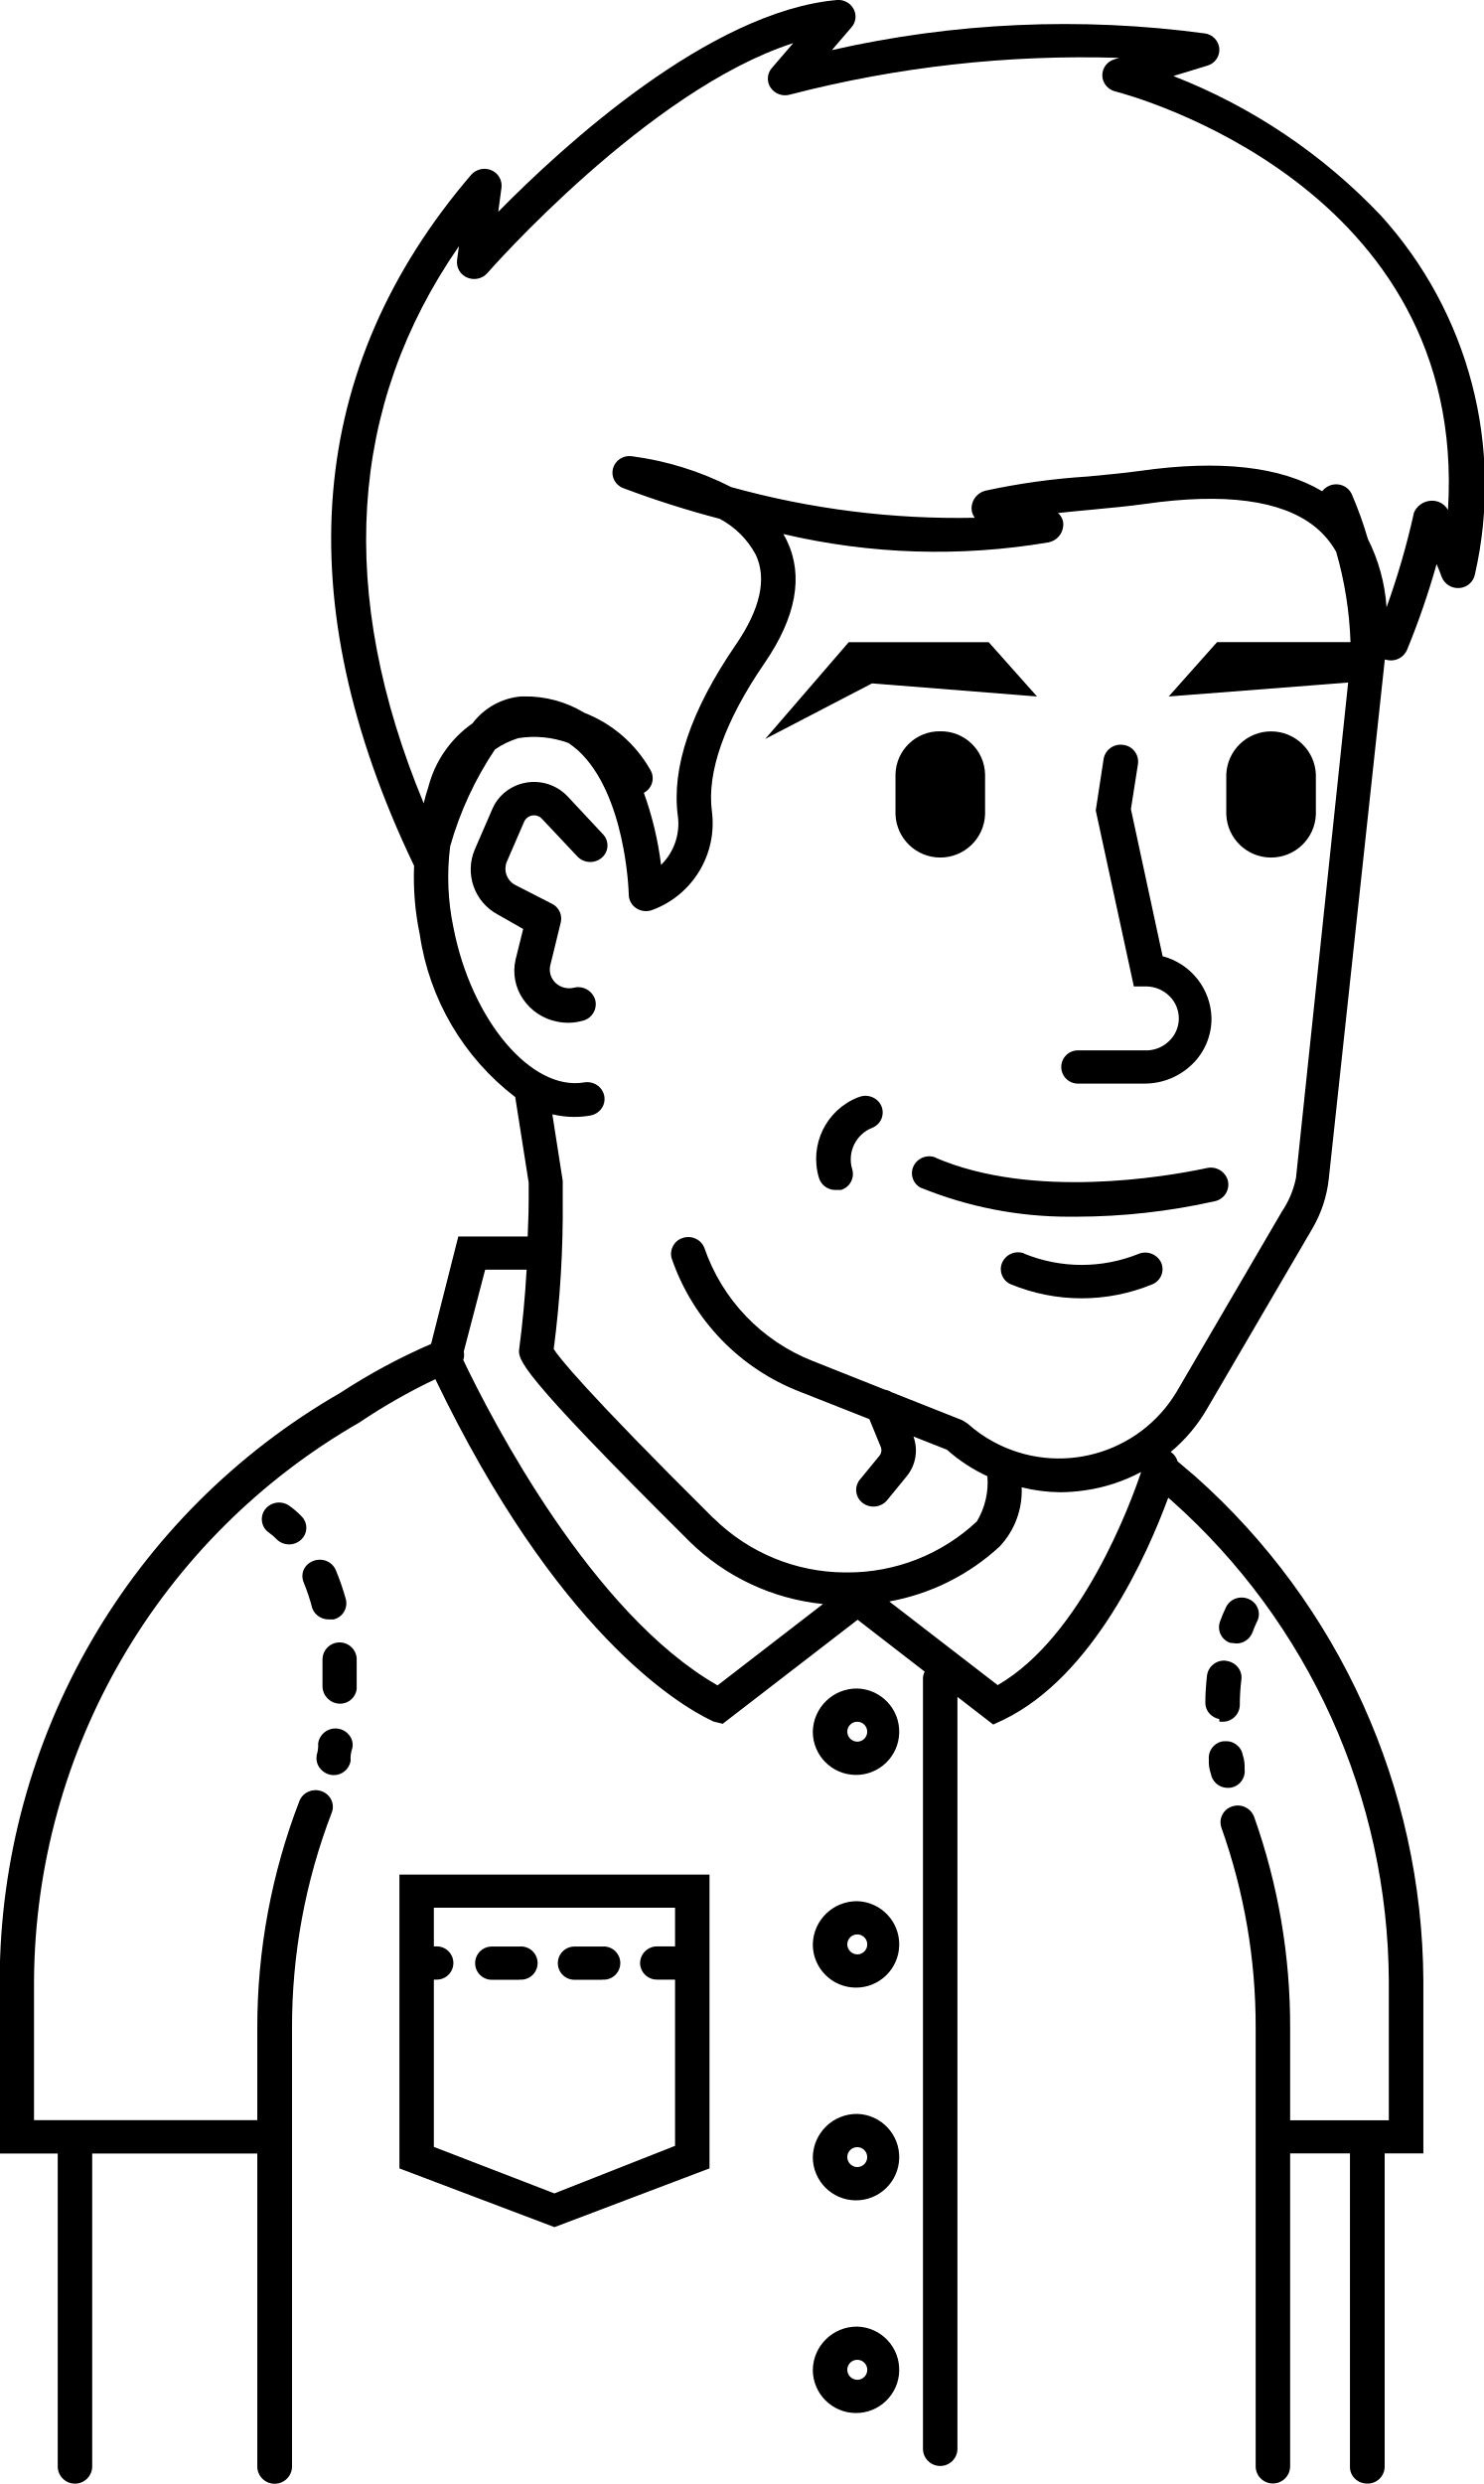
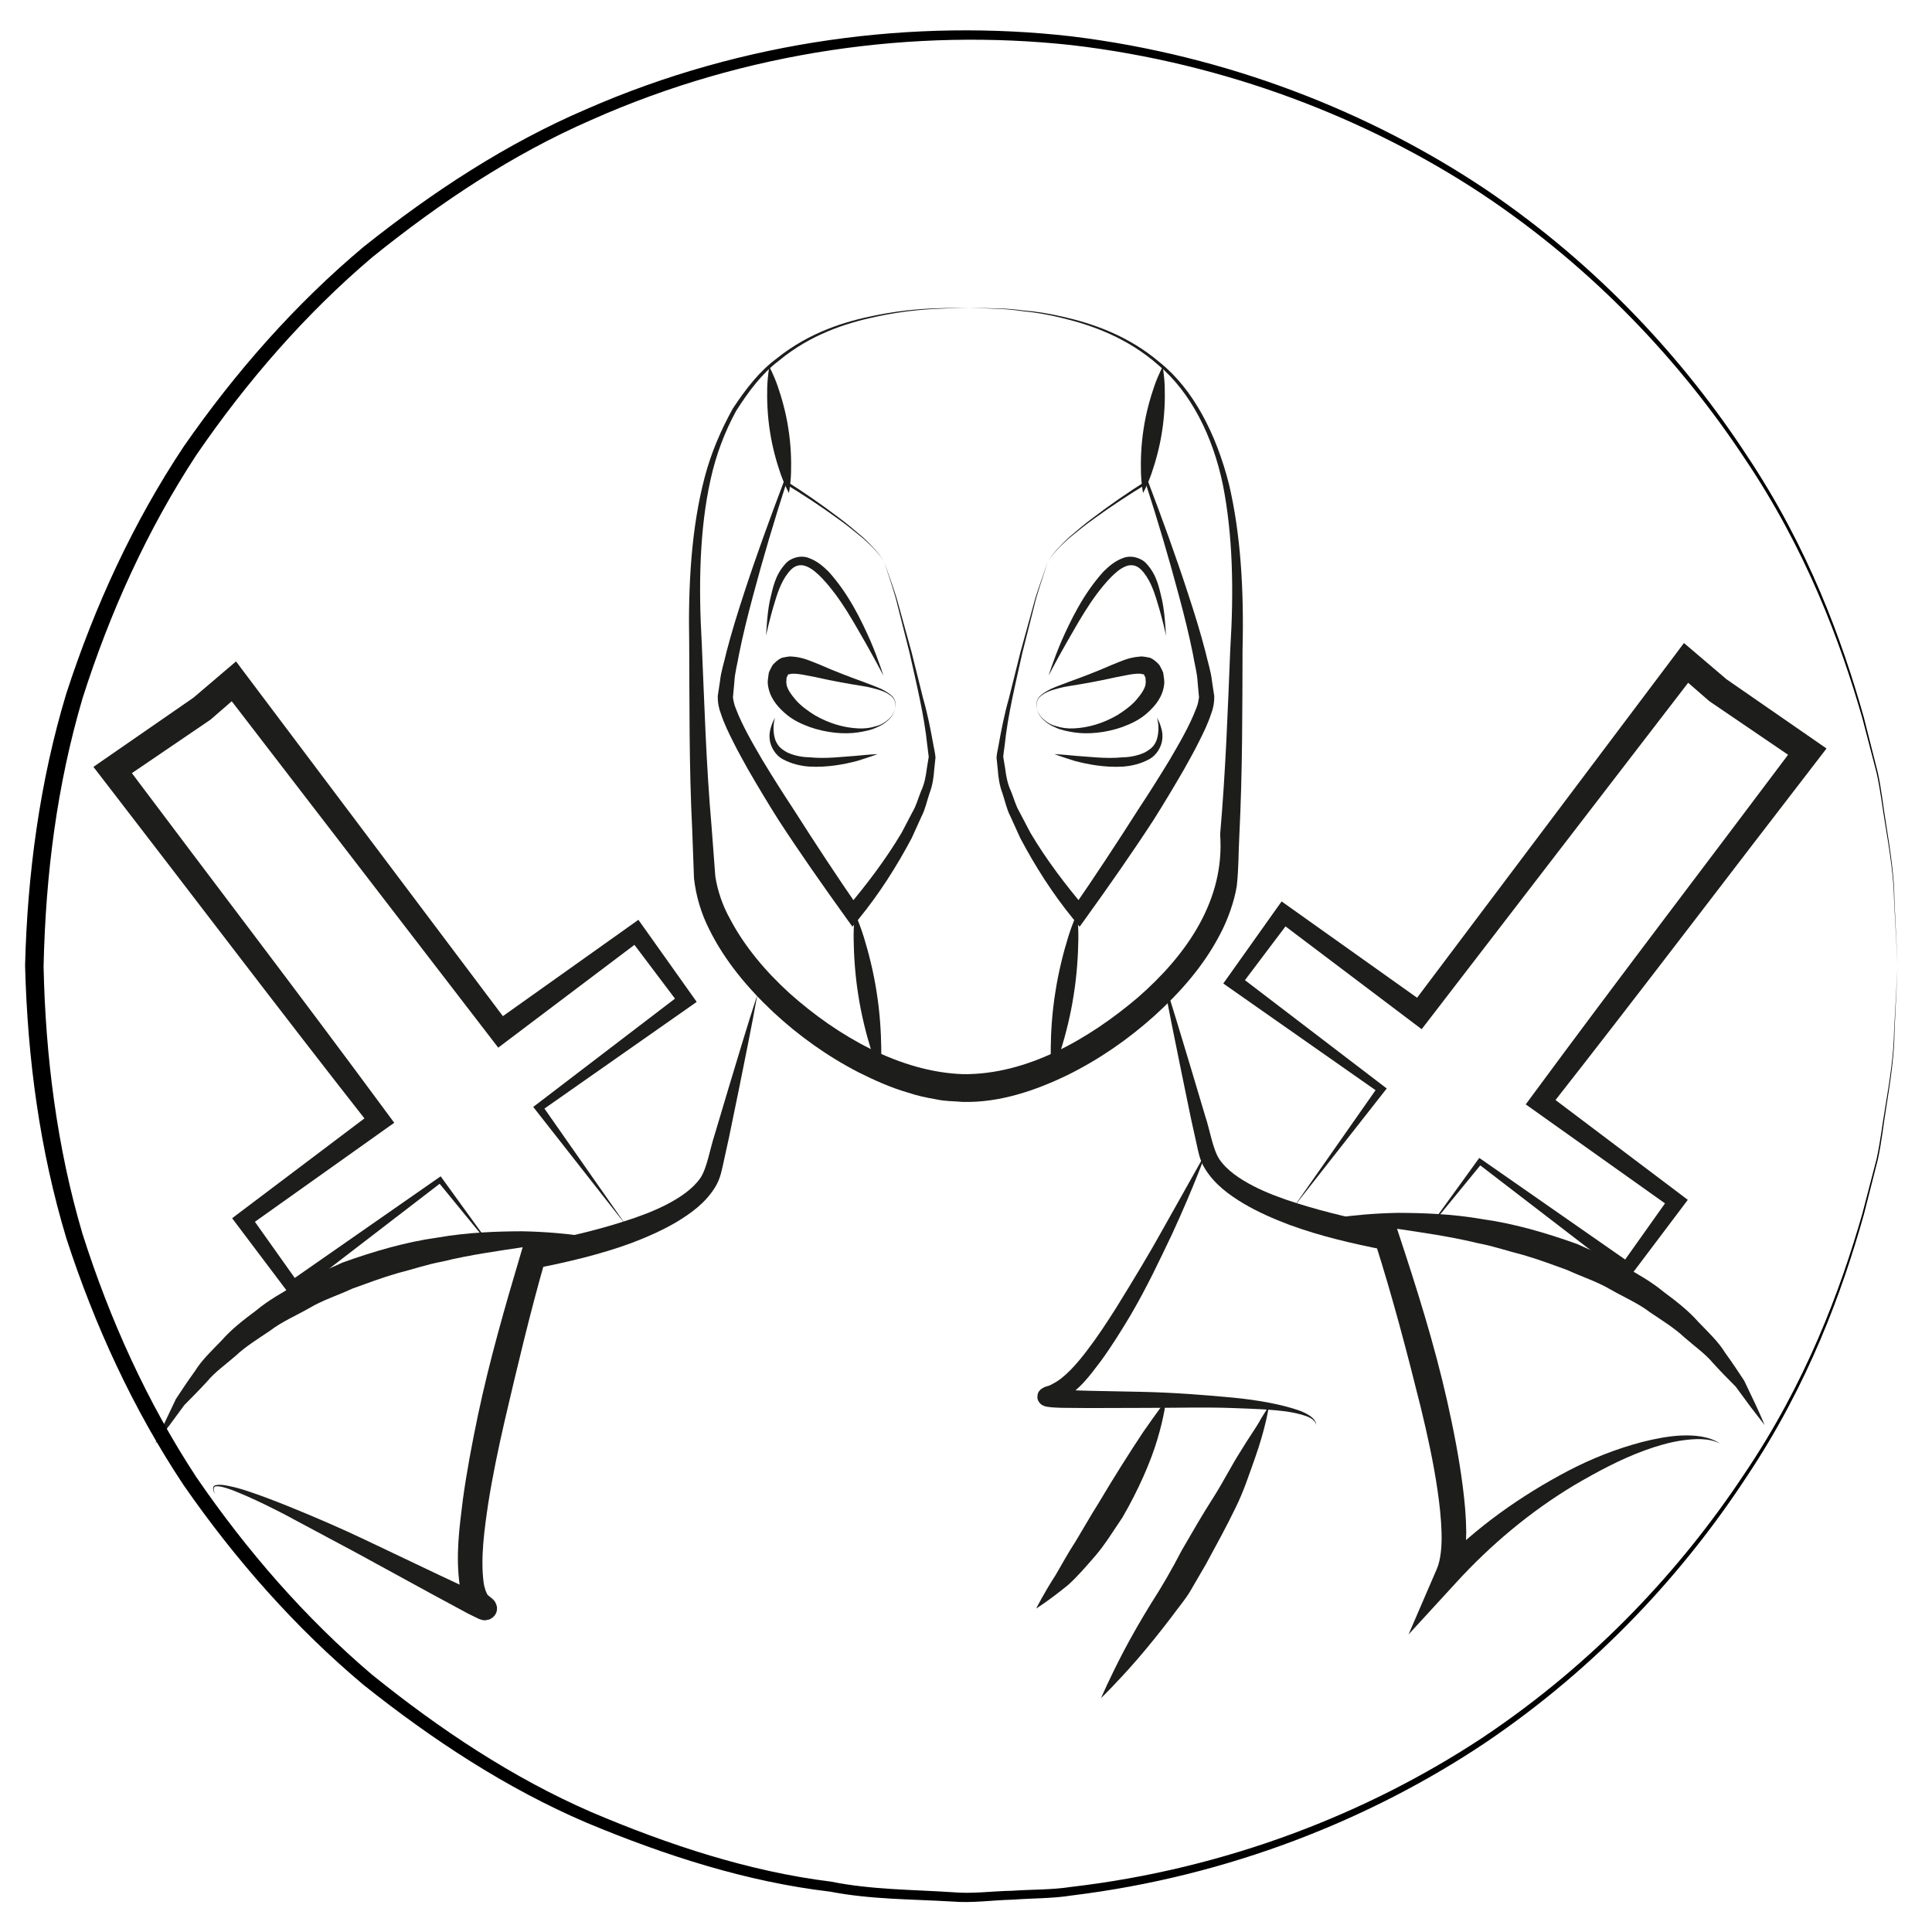
- <svg xmlns="http://www.w3.org/2000/svg" width="46" height="77" viewBox="0 0 46 77">
-   <defs>
-     <style>
-       .cls-1 {
-         fill-rule: evenodd;
-       }
-     </style>
-   </defs>
-   <path class="cls-1" d="M734.553,932.175a18.762,18.762,0,0,1,2.814-1.515l0.824-3.252,0.019-.079h2.152c0-.085.007-0.169,0.009-0.254,0.012-.3.024-0.609,0.022-0.913v-0.5l-0.417-2.654a7.757,7.757,0,0,1-2.958-5.03,8.67,8.67,0,0,1-.178-2.144l-0.015-.026c-3.927-8.218-3.328-15.413,1.783-21.388a0.551,0.551,0,0,1,.624-0.145,0.516,0.516,0,0,1,.318.539l-0.1.751c1.994-2.028,6.547-6.209,10.494-6.564a0.535,0.535,0,0,1,.522.273,0.5,0.5,0,0,1-.061.569l-0.61.71a32.615,32.615,0,0,1,11.572-.516,0.521,0.521,0,0,1,.442.473,0.512,0.512,0,0,1-.372.525l-1.054.322a17.736,17.736,0,0,1,6.437,4.327,12.442,12.442,0,0,1,2.914,11.12,0.527,0.527,0,0,1-.479.424,0.544,0.544,0,0,1-.549-0.336c-0.05-.132-0.1-0.27-0.16-0.407a24.316,24.316,0,0,1-.918,2.662,0.542,0.542,0,0,1-.58.319,0.832,0.832,0,0,1-.108-0.023l-1.737,16.09a3.861,3.861,0,0,1-.509,1.549l-3.265,5.587a4.993,4.993,0,0,1-1.127,1.338,0.522,0.522,0,0,1,.212.293l0.553,0.469a21.074,21.074,0,0,1,7.068,15.628v5.354h-1.2v9.721a0.527,0.527,0,0,1-.543.515,0.544,0.544,0,0,1-.378-0.151,0.5,0.5,0,0,1-.155-0.364v-9.721h-1.855v9.721a0.535,0.535,0,0,1-1.069,0V951.87a18.355,18.355,0,0,0-1.062-6.214,0.515,0.515,0,0,1,.331-0.659,0.542,0.542,0,0,1,.683.321,19.357,19.357,0,0,1,1.117,6.552v2.856h3.06V950.4a20.058,20.058,0,0,0-6.724-14.873l-0.116-.1c-0.636,1.729-2.311,5.537-5.118,6.888l-0.309.143-1.109-.857v23.328a0.535,0.535,0,0,1-1.069,0v-23.9a0.45,0.45,0,0,1,.054-0.211l-2.08-1.608-4.184,3.225-0.283-.07-0.062-.029c-1.063-.508-4.808-2.772-8.565-10.584a18.181,18.181,0,0,0-2.359,1.345,20.091,20.091,0,0,0-10.085,17.3v4.324h6.923V951.87a19.484,19.484,0,0,1,1.306-7.042,0.522,0.522,0,0,1,.28-0.289,0.539,0.539,0,0,1,.408-0.014,0.519,0.519,0,0,1,.3.268,0.494,0.494,0,0,1,.015.395,18.485,18.485,0,0,0-1.232,6.682v13.607a0.539,0.539,0,0,1-1.077,0v-9.721h-5.119v9.721a0.535,0.535,0,0,1-1.069,0v-9.721h-1.8V950.4A21.07,21.07,0,0,1,734.553,932.175Zm10.819,4.6c-5.364-5.329-5.32-5.634-5.27-5.986,0.1-.757.177-1.554,0.227-2.431h-1.285l-0.664,2.54a0.491,0.491,0,0,1-.015.261c0.89,1.862,3.991,7.861,7.885,10.085l3.269-2.522A6.893,6.893,0,0,1,745.372,936.776Zm14.007-2.144a5.24,5.24,0,0,1-1.735.567,5.448,5.448,0,0,1-.777.059,5.148,5.148,0,0,1-1.188-.153,2.509,2.509,0,0,1-.687,1.839,6.829,6.829,0,0,1-3.418,1.7l3.362,2.593c2.614-1.508,4.134-5.668,4.446-6.6A0.041,0.041,0,0,0,759.379,934.632Zm-6.015-.691-1.041-.411a1.259,1.259,0,0,1-.21,1.235l-0.607.742a0.553,0.553,0,0,1-.755.085,0.511,0.511,0,0,1-.2-0.344,0.5,0.5,0,0,1,.111-0.38l0.607-.741a0.27,0.27,0,0,0,.036-0.286l-0.348-.849-2.131-.841a6.788,6.788,0,0,1-4-4.146,0.514,0.514,0,0,1,.33-0.625,0.548,0.548,0,0,1,.408.015,0.523,0.523,0,0,1,.279.294,5.785,5.785,0,0,0,3.357,3.5l2.247,0.893a0.469,0.469,0,0,1,.194.073l2.2,0.872L754,933.126a4.178,4.178,0,0,0,.815.573,4.253,4.253,0,0,0,5.668-1.554l3.265-5.588,0,0a2.871,2.871,0,0,0,.437-1.042l1.618-15.357-5.565.432,1.5-1.685h4.138a11.482,11.482,0,0,0-.445-2.8,2.7,2.7,0,0,0-.674-0.79c-1.025-.811-2.792-1.046-5.252-0.694-0.483.068-1.07,0.124-1.7,0.183-0.327.03-.666,0.062-1,0.1a0.46,0.46,0,0,1,.163.4,0.567,0.567,0,0,1-.453.508,20.774,20.774,0,0,1-8.226-.258c0.041,0.07.079,0.14,0.112,0.21,0.521,1.088.286,2.367-.7,3.8-1.231,1.794-1.793,3.382-1.625,4.6a2.866,2.866,0,0,1-1.842,3.041,0.553,0.553,0,0,1-.5-0.048,0.512,0.512,0,0,1-.238-0.42c0-.127-0.1-3.114-1.567-4.47a3.451,3.451,0,0,0-.3-0.234,3.1,3.1,0,0,0-1.555-.152,2.6,2.6,0,0,0-.727.352,10.518,10.518,0,0,0-1.388,3,7.6,7.6,0,0,0,.1,2.515c0.559,2.882,2.422,5.081,4.055,4.805a0.552,0.552,0,0,1,.4.085,0.521,0.521,0,0,1,.223.336,0.507,0.507,0,0,1-.088.391,0.54,0.54,0,0,1-.348.215,2.775,2.775,0,0,1-.491.043h-0.007a2.943,2.943,0,0,1-.676-0.081l0.322,2.063v0.568a33.57,33.57,0,0,1-.279,4.645c0.145,0.234.914,1.235,4.953,5.245l0.006,0a5.839,5.839,0,0,0,4.061,1.68h0.073a5.844,5.844,0,0,0,4.028-1.582,2.357,2.357,0,0,0,.326-1.4A5.12,5.12,0,0,1,753.364,933.941Zm4.815-42.6a0.518,0.518,0,0,1,.373-0.5l0.15-.046a36.132,36.132,0,0,0-10.205,1.138,0.544,0.544,0,0,1-.6-0.211,0.5,0.5,0,0,1,.035-0.612l0.664-.772c-4.494,1.44-9.434,7.069-9.485,7.129a0.547,0.547,0,0,1-.624.139,0.517,0.517,0,0,1-.315-0.538l0.058-.434c-3.428,4.949-3.795,10.755-1.092,17.268,0.042-.171.088-0.342,0.144-0.507a3.466,3.466,0,0,1,1.37-1.972,2.115,2.115,0,0,1,1.507-.834h0.078a3.506,3.506,0,0,1,1.886.509,4.027,4.027,0,0,1,2.049,1.779,0.506,0.506,0,0,1-.208.7,10.276,10.276,0,0,1,.534,2.235,1.793,1.793,0,0,0,.52-1.52c-0.2-1.485.4-3.267,1.794-5.3,0.766-1.116.974-2.058,0.62-2.8a2.7,2.7,0,0,0-1.119-1.11,29.976,29.976,0,0,1-2.99-.951,0.512,0.512,0,0,1-.317-0.606,0.527,0.527,0,0,1,.582-0.382,9.5,9.5,0,0,1,3.085.957,26.271,26.271,0,0,0,7.552.951,0.5,0.5,0,0,1-.1-0.313,0.57,0.57,0,0,1,.419-0.524,21.237,21.237,0,0,1,3.17-.441c0.6-.056,1.169-0.11,1.633-0.175,2.463-.35,4.364-0.139,5.651.631a0.539,0.539,0,0,1,.206-0.165,0.551,0.551,0,0,1,.409-0.019,0.524,0.524,0,0,1,.3.27,11.778,11.778,0,0,1,.5,1.389,5.545,5.545,0,0,1,.581,2.121,23.8,23.8,0,0,0,.844-2.908l0-.012a0.608,0.608,0,0,1,.533-0.382,0.561,0.561,0,0,1,.527.286c0.629-10.061-9.879-12.863-10.331-12.978A0.524,0.524,0,0,1,758.179,891.345ZM759.5,922.59h-2.078a0.515,0.515,0,1,1,0-1.03h2.071a1.013,1.013,0,0,0,.737-0.27,0.967,0.967,0,0,0,.044-1.4,1.032,1.032,0,0,0-.716-0.312h-0.4l-1.18-5.448,0-.018,0.242-1.584a0.534,0.534,0,0,1,.613-0.437,0.523,0.523,0,0,1,.453.591l-0.219,1.4,0.983,4.56a2.029,2.029,0,0,1,1.515,1.907,1.962,1.962,0,0,1-.59,1.434A2.112,2.112,0,0,1,759.5,922.59Zm-17.613-7.058-1.085-1.153a0.31,0.31,0,0,0-.115-0.08,0.335,0.335,0,0,0-.432.167l-0.545,1.258a0.568,0.568,0,0,0,.249.7l1.173,0.6a0.512,0.512,0,0,1,.257.567l-0.325,1.328a0.556,0.556,0,0,0,0,.269,0.578,0.578,0,0,0,.269.36,0.622,0.622,0,0,0,.455.071,0.55,0.55,0,0,1,.669.379,0.529,0.529,0,0,1-.391.644,1.667,1.667,0,0,1-.795.026,1.661,1.661,0,0,1-1.054-.7,1.551,1.551,0,0,1-.232-1.215l0.237-.956-0.785-.447a1.582,1.582,0,0,1-.712-2.025l0.547-1.261a1.323,1.323,0,0,1,.349-0.476,1.434,1.434,0,0,1,1.974.093l1.082,1.158a0.418,0.418,0,0,1,.041.045,0.5,0.5,0,0,1-.082.723A0.549,0.549,0,0,1,741.888,915.532Zm11.269-3.863a1.367,1.367,0,0,1,1.389,1.34v1.236a1.39,1.39,0,0,1-2.778,0v-1.236A1.367,1.367,0,0,1,753.157,911.669Zm8.868,1.34a1.39,1.39,0,0,1,2.778,0v1.236a1.39,1.39,0,0,1-2.778,0v-1.236Zm-11.432,28.332a1.34,1.34,0,1,1-1.389,1.339A1.366,1.366,0,0,1,750.593,941.341Zm0,1.648a0.309,0.309,0,1,0-.32-0.309A0.316,0.316,0,0,0,750.593,942.989Zm0,4.945a1.34,1.34,0,1,1-1.389,1.339A1.366,1.366,0,0,1,750.593,947.934Zm0,1.649a0.31,0.31,0,1,0-.32-0.31A0.316,0.316,0,0,0,750.593,949.583Zm0,4.945a1.34,1.34,0,1,1-1.389,1.339A1.366,1.366,0,0,1,750.593,954.528Zm0,1.648a0.309,0.309,0,1,0-.32-0.309A0.315,0.315,0,0,0,750.593,956.176Zm0,4.945a1.34,1.34,0,1,1-1.389,1.339A1.366,1.366,0,0,1,750.593,961.121Zm0,1.649a0.31,0.31,0,1,0-.32-0.31A0.316,0.316,0,0,0,750.593,962.77ZM746,956.217l-4.768,1.806-0.039.015-4.808-1.821V947.11H746v9.107Zm-2.153-6.367a0.525,0.525,0,0,1,.534-0.515h0.551v-1.2h-7.479v1.2h0.09a0.515,0.515,0,1,1,0,1.03h-0.09v5.185l3.739,1.442,3.74-1.474v-5.153H744.38A0.524,0.524,0,0,1,743.846,949.85Zm-10.884-12.976h0a0.545,0.545,0,0,1-.381-0.155l0,0a1.641,1.641,0,0,0-.229-0.2,0.506,0.506,0,0,1-.144-0.716,0.549,0.549,0,0,1,.746-0.137,2.539,2.539,0,0,1,.4.343,0.5,0.5,0,0,1-.009.71A0.548,0.548,0,0,1,732.962,936.874Zm0.748,0.514a0.556,0.556,0,0,1,.411,0,0.531,0.531,0,0,1,.29.282,7.816,7.816,0,0,1,.311.9,0.516,0.516,0,0,1-.374.629l-0.133,0h-0.03a0.539,0.539,0,0,1-.5-0.335,6.475,6.475,0,0,0-.269-0.811,0.5,0.5,0,0,1,0-.395A0.529,0.529,0,0,1,733.71,937.388Zm0.832,4.423h-0.023a0.546,0.546,0,0,1-.52-0.525v-0.817a0.531,0.531,0,0,1,1.06-.064v0.943A0.512,0.512,0,0,1,734.542,941.811Zm-0.624,2a0.5,0.5,0,0,1-.1-0.383l0-.021a1.012,1.012,0,0,0,.046-0.371,0.543,0.543,0,0,1,.956-0.258,0.491,0.491,0,0,1,.11.38l-0.006.027a1,1,0,0,0-.053.4,0.529,0.529,0,0,1-.538.441l-0.072-.007A0.545,0.545,0,0,1,733.918,943.806Zm28.4-3.868-0.145-.016-0.025,0a0.512,0.512,0,0,1-.321-0.658,4,4,0,0,1,.173-0.417,0.415,0.415,0,0,1,.027-0.056,0.525,0.525,0,0,1,.314-0.252,0.552,0.552,0,0,1,.407.037,0.509,0.509,0,0,1,.261.3,0.488,0.488,0,0,1-.035.389,3.17,3.17,0,0,0-.141.338,0.54,0.54,0,0,1-.513.338h0Zm-0.3.542a0.544,0.544,0,0,1,.36.191,0.5,0.5,0,0,1,.114.381,6.529,6.529,0,0,0-.05.814,0.529,0.529,0,0,1-.534.5h-0.095l-0.01-.084a0.543,0.543,0,0,1-.281-0.149,0.5,0.5,0,0,1-.148-0.366c0-.287.022-0.567,0.051-0.834A0.533,0.533,0,0,1,762.02,940.48Zm-0.063,2.494h0a0.52,0.52,0,0,1,.58.428,1.131,1.131,0,0,1,.056.426,0.521,0.521,0,0,1-.464.587h-0.094a0.528,0.528,0,0,1-.489-0.439,1.117,1.117,0,0,1-.062-0.436A0.52,0.52,0,0,1,761.957,942.974Zm-7.3-34.074,1.5,1.685-5.116-.406-3.313,1.723,2.59-3h4.339Zm-11.989,41.465h-0.855a0.515,0.515,0,1,1,0-1.03h0.855A0.515,0.515,0,1,1,742.671,950.365Zm-2.564,0h-0.855a0.515,0.515,0,1,1,0-1.03h0.855A0.515,0.515,0,1,1,740.107,950.365Zm10.511-27.354a0.544,0.544,0,0,1,.408-0.015,0.527,0.527,0,0,1,.3.268,0.509,0.509,0,0,1-.265.686,1.053,1.053,0,0,0-.631,1.293,0.514,0.514,0,0,1-.353.639l-0.158,0h-0.009a0.529,0.529,0,0,1-.514-0.379A2.05,2.05,0,0,1,750.618,923.011Zm2.395,1.871c3.012,1.3,7.141.587,8.334,0.337,0.07-.015.08-0.018,0.067-0.013a0.548,0.548,0,0,1,.663.384,0.528,0.528,0,0,1-.4.64,19.8,19.8,0,0,1-4.3.481l-0.22,0a12.152,12.152,0,0,1-4.584-.892l-0.009,0a0.508,0.508,0,0,1-.25-0.639A0.542,0.542,0,0,1,753.013,924.882Zm2.746,2.973,0,0a4.721,4.721,0,0,0,3.569,0,0.545,0.545,0,0,1,.673.263,0.5,0.5,0,0,1,.019.394,0.517,0.517,0,0,1-.278.292,5.76,5.76,0,0,1-4.4,0,0.509,0.509,0,0,1-.272-0.649A0.539,0.539,0,0,1,755.759,927.855Z" transform="translate(-724 -889)" />
+ <svg xmlns="http://www.w3.org/2000/svg" enable-background="new 0 0 52 52" height="52px" id="Слой_1" version="1.1" viewBox="0 0 52 52" width="52px" xml:space="preserve">
+   <g>
+     <g>
+       <g>
+         <path d="M22.711,18.782" fill="none" />
+       </g>
+     </g>
+   </g>
+   <g>
+     <path d="M23.009,24.579c0,0,0.121,0.257,0.244,0.653c0.122,0.396,0.259,0.927,0.341,1.467   c0.087,0.539,0.12,1.086,0.125,1.5c0.004,0.414-0.033,0.696-0.033,0.696s-0.122-0.257-0.245-0.652   c-0.123-0.396-0.259-0.927-0.341-1.467c-0.087-0.539-0.119-1.087-0.124-1.5C22.972,24.861,23.009,24.579,23.009,24.579z" fill="#1D1D1B" />
+   </g>
+   <g>
+     <path d="M23.009,24.579" fill="none" />
+   </g>
+   <g>
+     <path d="M20.707,9.874c0,0,0.112,0.2,0.221,0.509c0.108,0.309,0.227,0.726,0.29,1.15   c0.069,0.424,0.083,0.856,0.073,1.184c-0.01,0.327-0.057,0.552-0.057,0.552s-0.112-0.2-0.222-0.509   c-0.108-0.309-0.226-0.726-0.289-1.15c-0.068-0.424-0.082-0.856-0.073-1.184C20.661,10.099,20.707,9.874,20.707,9.874z" fill="#1D1D1B" />
+   </g>
+   <g>
+     <path d="M23.799,15.116c0.131,0.405,0.293,0.799,0.398,1.212l0.34,1.232l0.31,1.241   c0.118,0.409,0.2,0.83,0.277,1.258c0.018,0.112,0.046,0.203,0.055,0.332l-0.034,0.317c-0.015,0.212-0.043,0.423-0.124,0.634   c-0.071,0.208-0.116,0.436-0.215,0.626l-0.269,0.592c-0.406,0.765-0.868,1.491-1.419,2.167l-0.175,0.214l-0.166-0.23   c-0.626-0.871-1.241-1.746-1.826-2.645c-0.286-0.454-0.563-0.914-0.831-1.381c-0.13-0.237-0.264-0.47-0.384-0.715   c-0.123-0.244-0.243-0.486-0.334-0.763c-0.051-0.127-0.087-0.295-0.083-0.478l0.06-0.396c0.026-0.262,0.12-0.535,0.178-0.8   c0.138-0.531,0.296-1.037,0.463-1.548c0.332-1.019,0.699-2.022,1.077-3.022l0.017-0.044l0.039,0.025   c0.485,0.308,0.958,0.633,1.415,0.981c0.232,0.169,0.448,0.358,0.667,0.543C23.446,14.666,23.644,14.873,23.799,15.116z    M23.799,15.116c-0.16-0.24-0.362-0.441-0.577-0.632c-0.223-0.18-0.442-0.364-0.677-0.527c-0.462-0.337-0.942-0.651-1.432-0.947   l0.055-0.02c-0.328,1.016-0.633,2.039-0.906,3.068c-0.137,0.512-0.268,1.036-0.37,1.544c-0.041,0.258-0.116,0.499-0.128,0.771   l-0.037,0.398c0.014,0.081,0.027,0.181,0.078,0.3c0.176,0.463,0.449,0.929,0.713,1.382c0.274,0.453,0.557,0.901,0.85,1.345   c0.57,0.896,1.157,1.788,1.761,2.663l-0.34-0.016c0.535-0.635,1.051-1.311,1.478-2.031l0.291-0.556   c0.11-0.184,0.154-0.377,0.234-0.568c0.086-0.185,0.128-0.393,0.154-0.606l0.051-0.315l-0.038-0.299   c-0.085-0.83-0.294-1.668-0.477-2.495l-0.313-1.237C24.075,15.923,23.921,15.524,23.799,15.116z" fill="#1D1D1B" />
+   </g>
+   <g>
+     <g>
+       <path d="M24.094,19.089c-0.017-0.011-0.013,0.136-0.178,0.285c-0.076,0.075-0.189,0.154-0.33,0.209    c-0.138,0.066-0.31,0.101-0.497,0.13c-0.368,0.056-0.852,0.012-1.295-0.145c-0.242-0.089-0.478-0.199-0.683-0.387    c-0.202-0.181-0.406-0.419-0.445-0.769c-0.009-0.083,0.01-0.174,0.02-0.259c0.013-0.04-0.015-0.001,0.032-0.106l0.021-0.041    l0.042-0.082c0.032-0.062,0.181-0.192,0.273-0.222c0.087-0.017,0.194-0.042,0.266-0.031c0.313,0.022,0.521,0.133,0.745,0.219    c0.425,0.186,0.825,0.337,1.176,0.464c0.174,0.067,0.335,0.125,0.474,0.187c0.138,0.068,0.248,0.141,0.323,0.222    C24.167,18.955,24.069,19.094,24.094,19.089z M24.094,19.089c-0.023,0.006,0.066-0.138-0.066-0.316    c-0.076-0.077-0.186-0.145-0.328-0.192c-0.143-0.043-0.305-0.09-0.488-0.117c-0.365-0.058-0.799-0.134-1.252-0.237    c-0.22-0.04-0.466-0.103-0.642-0.093c-0.05-0.003-0.061,0.021-0.094,0.019c-0.008,0.027,0.024-0.036-0.011-0.001l-0.039,0.083    l-0.02,0.042c0.028-0.078,0.008-0.005,0.015-0.016c0.003,0.037-0.01,0.07-0.004,0.108c-0.002,0.156,0.133,0.33,0.264,0.484    c0.14,0.156,0.325,0.287,0.499,0.396c0.398,0.229,0.788,0.336,1.157,0.355c0.18,0.012,0.349-0.012,0.489-0.058    c0.144-0.034,0.258-0.111,0.334-0.181C24.074,19.227,24.078,19.077,24.094,19.089z" fill="#1D1D1B" />
+     </g>
+   </g>
+   <g>
+     <path d="M23.775,18.181c0,0-0.181-0.352-0.47-0.863c-0.294-0.503-0.663-1.213-1.185-1.761   c-0.128-0.133-0.271-0.259-0.421-0.316c-0.15-0.06-0.292-0.024-0.405,0.087c-0.228,0.227-0.347,0.569-0.43,0.841   c-0.172,0.558-0.247,0.948-0.247,0.948s0.007-0.099,0.019-0.271c0.014-0.172,0.028-0.42,0.092-0.713   c0.071-0.287,0.126-0.649,0.415-0.962c0.138-0.16,0.419-0.24,0.633-0.15c0.214,0.077,0.376,0.218,0.523,0.362   c0.552,0.609,0.892,1.332,1.132,1.873C23.662,17.802,23.775,18.181,23.775,18.181z" fill="#1D1D1B" />
+   </g>
+   <g>
+     <path d="M20.862,19.317c0,0-0.09,0.24-0.008,0.553c0.02,0.077,0.06,0.15,0.113,0.217   c0.057,0.065,0.132,0.114,0.215,0.162c0.174,0.082,0.389,0.131,0.611,0.134c0.443,0.045,0.902-0.018,1.248-0.04   c0.344-0.036,0.581-0.046,0.581-0.046s-0.219,0.082-0.556,0.185c-0.34,0.089-0.806,0.18-1.292,0.15   c-0.24-0.017-0.487-0.081-0.699-0.195c-0.22-0.116-0.342-0.355-0.359-0.541c-0.022-0.192,0.038-0.339,0.073-0.435   C20.83,19.366,20.862,19.317,20.862,19.317z" fill="#1D1D1B" />
+   </g>
+   <g>
+     <path d="M26.086,8.28c0,0,0.23,0.006,0.663,0.019c0.217,0,0.483,0.015,0.795,0.057   c0.313,0.023,0.671,0.077,1.065,0.169c0.781,0.178,1.75,0.496,2.617,1.238c0.893,0.72,1.507,1.914,1.85,3.261   c0.322,1.356,0.407,2.893,0.367,4.472c-0.006,1.587,0.001,3.254-0.087,5.009c-0.024,0.445-0.015,0.86-0.068,1.341   c-0.063,0.407-0.247,0.929-0.463,1.326c-0.438,0.836-1.065,1.546-1.76,2.174c-0.699,0.627-1.481,1.17-2.34,1.593   c-0.851,0.411-1.816,0.744-2.811,0.719c-0.286-0.025-0.457-0.012-0.732-0.072c-0.257-0.043-0.505-0.098-0.733-0.175   c-0.47-0.135-0.91-0.334-1.337-0.547c-0.85-0.438-1.625-0.993-2.311-1.634c-0.683-0.643-1.293-1.37-1.713-2.218   c-0.213-0.423-0.353-0.879-0.409-1.371c-0.016-0.439-0.032-0.876-0.048-1.309c-0.087-1.727-0.071-3.416-0.081-5.007   c-0.031-1.591,0.058-3.112,0.414-4.469c0.176-0.678,0.448-1.294,0.755-1.852c0.349-0.531,0.725-1.016,1.185-1.354   c0.889-0.717,1.869-1.006,2.654-1.161c0.793-0.161,1.432-0.189,1.863-0.197C25.855,8.279,26.086,8.28,26.086,8.28z M26.086,8.28   c0,0-0.231,0.002-0.663,0.023c-0.431,0.015-1.068,0.052-1.856,0.224c-0.78,0.166-1.748,0.469-2.611,1.188   c-0.448,0.338-0.809,0.82-1.143,1.345c-0.3,0.549-0.538,1.167-0.686,1.838c-0.298,1.338-0.33,2.846-0.239,4.421   c0.07,1.581,0.115,3.239,0.267,4.967c0.032,0.432,0.065,0.866,0.098,1.305c0.06,0.377,0.191,0.778,0.396,1.142   c0.39,0.741,0.958,1.416,1.607,2.005c1.292,1.153,2.97,2.113,4.66,2.173c1.719,0.02,3.387-0.941,4.708-2.062   c1.329-1.159,2.347-2.632,2.216-4.393c0.149-1.701,0.208-3.379,0.272-4.965c0.1-1.588,0.07-3.074-0.195-4.429   c-0.274-1.34-0.88-2.517-1.741-3.237c-0.842-0.742-1.798-1.074-2.573-1.262c-0.392-0.098-0.746-0.157-1.059-0.185   c-0.311-0.046-0.577-0.066-0.793-0.069C26.316,8.29,26.086,8.28,26.086,8.28z" fill="#1D1D1B" />
+   </g>
+   <g>
+     <g>
+       <g>
+         <path d="M29.289,18.782" fill="none" />
+       </g>
+     </g>
+   </g>
+   <g>
+     <path d="M28.991,24.579c0,0,0.036,0.282,0.033,0.696c-0.006,0.414-0.037,0.961-0.125,1.5   c-0.081,0.541-0.218,1.072-0.34,1.467c-0.123,0.396-0.245,0.652-0.245,0.652s-0.037-0.282-0.033-0.696s0.037-0.962,0.125-1.5   c0.082-0.54,0.219-1.071,0.341-1.467C28.87,24.836,28.991,24.579,28.991,24.579z" fill="#1D1D1B" />
+   </g>
+   <g>
+     <path d="M28.991,24.579" fill="none" />
+   </g>
+   <g>
+     <path d="M31.293,9.873c0,0,0.046,0.225,0.056,0.552c0.01,0.327-0.004,0.76-0.072,1.184   c-0.063,0.425-0.181,0.841-0.289,1.15c-0.109,0.309-0.222,0.509-0.222,0.509s-0.047-0.225-0.057-0.552s0.005-0.76,0.073-1.184   c0.063-0.425,0.182-0.841,0.29-1.15S31.293,9.873,31.293,9.873z" fill="#1D1D1B" />
+   </g>
+   <g>
+     <path d="M28.201,15.115c-0.122,0.408-0.276,0.807-0.372,1.222l-0.313,1.237c-0.182,0.827-0.391,1.666-0.476,2.495   c-0.013,0.099-0.033,0.218-0.038,0.299l0.052,0.315c0.026,0.214,0.067,0.421,0.154,0.606c0.08,0.19,0.124,0.384,0.233,0.568   l0.291,0.555c0.426,0.721,0.942,1.397,1.478,2.032l-0.341,0.016c0.604-0.875,1.19-1.766,1.761-2.663   c0.293-0.443,0.576-0.892,0.851-1.345c0.265-0.453,0.537-0.918,0.714-1.382c0.051-0.12,0.063-0.219,0.077-0.3l-0.037-0.398   c-0.013-0.272-0.087-0.512-0.128-0.771c-0.102-0.509-0.232-1.032-0.37-1.544c-0.273-1.029-0.578-2.053-0.906-3.068l0.056,0.02   c-0.489,0.296-0.969,0.61-1.432,0.946c-0.235,0.164-0.454,0.347-0.677,0.527C28.563,14.674,28.361,14.875,28.201,15.115z    M28.201,15.115c0.155-0.243,0.354-0.45,0.564-0.646c0.219-0.185,0.436-0.375,0.667-0.543c0.456-0.348,0.93-0.673,1.415-0.98   l0.038-0.025l0.018,0.044c0.378,1,0.745,2.003,1.076,3.022c0.168,0.511,0.326,1.017,0.464,1.548c0.059,0.265,0.151,0.538,0.178,0.8   l0.06,0.396c0.005,0.183-0.031,0.351-0.082,0.478c-0.091,0.277-0.211,0.519-0.334,0.763c-0.12,0.245-0.255,0.478-0.385,0.715   c-0.269,0.467-0.545,0.927-0.831,1.381c-0.585,0.899-1.199,1.774-1.825,2.645l-0.166,0.23l-0.175-0.214   c-0.552-0.676-1.014-1.402-1.42-2.167l-0.269-0.592c-0.1-0.19-0.145-0.418-0.215-0.625c-0.08-0.212-0.109-0.423-0.124-0.635   l-0.033-0.317c0.008-0.129,0.037-0.22,0.054-0.332c0.077-0.428,0.16-0.85,0.277-1.259l0.31-1.24l0.34-1.233   C27.907,15.915,28.07,15.52,28.201,15.115z" fill="#1D1D1B" />
+   </g>
+   <g>
+     <g>
+       <path d="M27.906,19.089c0.016-0.012,0.02,0.138,0.188,0.276c0.076,0.07,0.189,0.146,0.334,0.18    c0.14,0.046,0.309,0.07,0.489,0.059c0.368-0.02,0.759-0.126,1.156-0.356c0.174-0.109,0.359-0.241,0.499-0.397    c0.132-0.155,0.267-0.328,0.265-0.484c0.005-0.038-0.008-0.071-0.005-0.108c0.006,0.01-0.014-0.062,0.015,0.016l-0.02-0.042    l-0.04-0.083c-0.035-0.034-0.002,0.028-0.011,0.002c-0.033,0.002-0.044-0.023-0.095-0.019c-0.176-0.009-0.422,0.054-0.642,0.094    c-0.453,0.103-0.888,0.179-1.252,0.237c-0.185,0.027-0.346,0.074-0.488,0.117c-0.143,0.048-0.253,0.116-0.329,0.192    C27.84,18.951,27.93,19.094,27.906,19.089z M27.906,19.089c0.024,0.005-0.073-0.134,0.056-0.325    c0.076-0.082,0.186-0.154,0.323-0.222c0.139-0.062,0.3-0.12,0.475-0.187c0.352-0.126,0.751-0.277,1.176-0.464    c0.223-0.086,0.432-0.197,0.745-0.219c0.07-0.012,0.178,0.014,0.265,0.03c0.093,0.029,0.242,0.16,0.274,0.222l0.042,0.082    l0.021,0.041c0.046,0.104,0.019,0.065,0.031,0.105c0.011,0.085,0.03,0.176,0.021,0.259c-0.039,0.35-0.243,0.587-0.445,0.769    c-0.205,0.188-0.44,0.298-0.683,0.388c-0.442,0.157-0.927,0.201-1.295,0.145c-0.188-0.03-0.358-0.064-0.497-0.13    c-0.142-0.055-0.254-0.135-0.33-0.209C27.919,19.225,27.923,19.078,27.906,19.089z" fill="#1D1D1B" />
+     </g>
+   </g>
+   <g>
+     <path d="M28.225,18.181c0,0,0.113-0.379,0.344-0.925c0.241-0.541,0.58-1.264,1.132-1.873   c0.147-0.144,0.309-0.285,0.522-0.362c0.215-0.089,0.495-0.009,0.634,0.15c0.289,0.312,0.345,0.674,0.416,0.961   c0.063,0.292,0.078,0.541,0.092,0.713c0.012,0.172,0.019,0.271,0.019,0.271s-0.074-0.391-0.247-0.948   c-0.082-0.272-0.202-0.615-0.43-0.841c-0.113-0.111-0.255-0.146-0.405-0.086c-0.15,0.058-0.293,0.183-0.421,0.316   c-0.522,0.548-0.891,1.258-1.186,1.761C28.405,17.829,28.225,18.181,28.225,18.181z" fill="#1D1D1B" />
+   </g>
+   <g>
+     <path d="M31.138,19.317c0,0,0.032,0.049,0.073,0.145c0.034,0.096,0.095,0.243,0.072,0.435   c-0.018,0.186-0.139,0.425-0.359,0.541c-0.212,0.115-0.458,0.178-0.698,0.195c-0.486,0.03-0.951-0.061-1.291-0.15   c-0.338-0.104-0.557-0.186-0.557-0.186s0.236,0.011,0.581,0.047c0.345,0.021,0.804,0.084,1.247,0.04   c0.223-0.003,0.437-0.052,0.611-0.134c0.083-0.048,0.158-0.097,0.216-0.162c0.053-0.066,0.093-0.14,0.112-0.216   C31.228,19.558,31.138,19.317,31.138,19.317z" fill="#1D1D1B" />
+   </g>
+   <g>
+     <g>
+       <path d="M16.855,32.984l-2.438-3.108l-0.065-0.083l0.088-0.067l3.895-2.976l-0.045,0.291l-1.361-1.805l0.336,0.052    l-3.617,2.73l-0.238,0.18l-0.185-0.241l-7.228-9.395l0.534,0.056l-0.848,0.737l-0.016,0.014L5.651,19.38l-2.414,1.642l0.083-0.518    c2.37,3.161,4.772,6.298,7.116,9.479l0.175,0.237l-0.233,0.165L6.684,33.01l0.047-0.308l1.308,1.843l-0.261-0.041l4.023-2.802    l0.06-0.041l0.04,0.056l1.428,1.972l-1.542-1.884l0.1,0.015L8,34.807l-0.146,0.112l-0.116-0.153l-1.36-1.804l-0.13-0.173    l0.178-0.135l3.617-2.729l-0.058,0.402c-2.441-3.107-4.824-6.259-7.239-9.386l-0.232-0.3l0.315-0.218l2.401-1.661l-0.032,0.024    l0.855-0.729l0.3-0.255l0.234,0.312l7.126,9.472l-0.423-0.062l3.693-2.625l0.199-0.142l0.138,0.193l1.309,1.843l0.123,0.173    l-0.168,0.118l-4.015,2.813l0.022-0.149L16.855,32.984z" fill="#1D1D1B" />
+     </g>
+     <g>
+       <g>
+         <path d="M16.254,33.369c0,0-0.887,0.028-2.181,0.2c-0.646,0.098-1.397,0.198-2.181,0.389     c-0.398,0.072-0.792,0.21-1.2,0.312c-0.404,0.117-0.805,0.267-1.205,0.412c-0.384,0.179-0.796,0.308-1.155,0.521     c-0.361,0.207-0.745,0.369-1.061,0.611c-0.329,0.223-0.66,0.425-0.926,0.676C6.07,36.73,5.78,36.932,5.576,37.181     c-0.217,0.236-0.427,0.447-0.615,0.637c-0.157,0.213-0.293,0.398-0.406,0.552c-0.237,0.307-0.372,0.481-0.372,0.481     s0.083-0.203,0.247-0.556c0.084-0.177,0.186-0.392,0.303-0.638c0.148-0.228,0.32-0.484,0.518-0.759     c0.179-0.292,0.448-0.543,0.718-0.824c0.259-0.295,0.583-0.548,0.925-0.802c0.329-0.275,0.713-0.489,1.101-0.711     c0.383-0.234,0.813-0.383,1.221-0.578c0.85-0.306,1.719-0.557,2.553-0.672c0.829-0.145,1.614-0.168,2.28-0.171     C15.386,33.165,16.254,33.369,16.254,33.369z" fill="#1D1D1B" />
+       </g>
+     </g>
+     <g>
+       <g>
+         <path d="M20.383,26.778c-0.152,0.858-0.33,1.71-0.5,2.563L19.62,30.62l-0.14,0.637     c-0.047,0.204-0.082,0.449-0.224,0.683c-0.265,0.438-0.66,0.717-1.049,0.952c-0.396,0.232-0.809,0.412-1.227,0.57     c-0.84,0.306-1.702,0.507-2.567,0.677l0.264-0.236c-0.412,1.436-0.757,2.899-1.097,4.353c-0.167,0.728-0.32,1.458-0.436,2.189     c-0.108,0.724-0.213,1.483-0.128,2.144c0.021,0.156,0.079,0.308,0.118,0.347l0.078,0.062l0.051,0.044l0.038,0.04     c0.022,0.018,0.088,0.141,0.075,0.228c0.001,0.065-0.034,0.201-0.204,0.278c-0.191,0.045-0.148,0.01-0.167,0.018l-0.035-0.007     l-0.045-0.013l-0.05-0.02l-0.274-0.134l-1-0.54l-1.98-1.082l-1.987-1.063c-0.334-0.171-0.67-0.338-1.013-0.488     c-0.172-0.072-0.343-0.149-0.521-0.205c-0.088-0.026-0.179-0.054-0.268-0.05c-0.111-0.007-0.089,0.126-0.039,0.2     c-0.059-0.055-0.106-0.221,0.033-0.234c0.1-0.018,0.196,0,0.29,0.017c0.188,0.034,0.372,0.087,0.552,0.147     c0.36,0.119,0.713,0.256,1.064,0.396c0.701,0.284,1.396,0.581,2.076,0.905l2.042,0.971l1.016,0.477l0.239,0.102l0.016,0.005     c0.004,0.001,0.005,0.001-0.011-0.004l-0.018-0.003c-0.014,0.01,0.035-0.023-0.151,0.02c-0.164,0.074-0.19,0.211-0.195,0.269     c-0.016,0.082,0.048,0.199,0.067,0.213l0.012,0.015c0.013,0.012-0.003-0.001-0.003-0.001c-0.019-0.015-0.073-0.05-0.143-0.115     c-0.218-0.242-0.257-0.475-0.302-0.684c-0.12-0.838-0.011-1.59,0.083-2.353c0.105-0.758,0.247-1.505,0.402-2.247     c0.313-1.485,0.731-2.936,1.164-4.389l0.06-0.202l0.205-0.035c0.844-0.145,1.681-0.337,2.486-0.594     c0.403-0.127,0.799-0.272,1.166-0.461c0.362-0.188,0.709-0.42,0.914-0.722c0.178-0.276,0.25-0.771,0.382-1.17l0.373-1.251     C19.866,28.441,20.111,27.606,20.383,26.778z" fill="#1D1D1B" />
+       </g>
+     </g>
+   </g>
+   <g>
+     <g>
+       <path d="M34.82,32.488l2.266-3.235l0.022,0.149l-4.015-2.813l-0.168-0.118l0.123-0.173l1.309-1.843l0.138-0.193    l0.199,0.142l3.693,2.625l-0.424,0.062l7.127-9.472l0.234-0.312l0.299,0.255l0.856,0.729l-0.032-0.024l2.4,1.661l0.314,0.218    l-0.231,0.3c-2.415,3.127-4.798,6.279-7.239,9.386l-0.059-0.402l3.617,2.729l0.178,0.135l-0.13,0.173l-1.36,1.804l-0.115,0.153    l-0.146-0.112l-3.888-2.987l0.1-0.015l-1.542,1.884l1.428-1.972l0.041-0.056l0.06,0.041l4.022,2.802l-0.262,0.041l1.308-1.843    l0.048,0.308l-3.693-2.625l-0.233-0.165l0.175-0.237c2.344-3.181,4.746-6.318,7.116-9.479l0.083,0.518l-2.414-1.642l-0.017-0.012    l-0.016-0.014l-0.849-0.737l0.533-0.056L38.45,27.46l-0.186,0.241l-0.238-0.18l-3.616-2.73l0.336-0.052l-1.361,1.805l-0.045-0.291    l3.896,2.976l0.088,0.067l-0.065,0.083L34.82,32.488z" fill="#1D1D1B" />
+     </g>
+     <g>
+       <g>
+         <path d="M35.422,32.873c0,0,0.867-0.204,2.206-0.229c0.666,0.003,1.451,0.026,2.28,0.171     c0.833,0.115,1.702,0.366,2.553,0.672c0.409,0.195,0.839,0.344,1.222,0.578c0.388,0.222,0.771,0.436,1.101,0.711     c0.343,0.254,0.666,0.507,0.925,0.802c0.271,0.281,0.539,0.532,0.718,0.824c0.198,0.274,0.369,0.531,0.518,0.759     c0.117,0.246,0.22,0.461,0.304,0.638c0.164,0.353,0.246,0.556,0.246,0.556s-0.136-0.175-0.372-0.481     c-0.112-0.153-0.249-0.339-0.406-0.552c-0.188-0.189-0.397-0.4-0.614-0.638c-0.205-0.248-0.495-0.449-0.769-0.69     c-0.267-0.251-0.598-0.453-0.927-0.676c-0.316-0.242-0.699-0.404-1.061-0.612c-0.36-0.212-0.771-0.342-1.156-0.52     c-0.399-0.146-0.8-0.295-1.204-0.412c-0.409-0.102-0.803-0.239-1.2-0.312c-0.785-0.19-1.536-0.291-2.182-0.389     C36.309,32.901,35.422,32.873,35.422,32.873z" fill="#1D1D1B" />
+       </g>
+     </g>
+     <g>
+       <g>
+         <path d="M31.293,26.282c0.271,0.828,0.517,1.663,0.769,2.496l0.373,1.25c0.133,0.398,0.204,0.894,0.382,1.17     c0.205,0.303,0.553,0.535,0.915,0.723c0.366,0.188,0.763,0.335,1.165,0.461c0.807,0.256,1.643,0.449,2.487,0.594l0.197,0.033     l0.063,0.192c0.491,1.485,0.96,2.971,1.305,4.5c0.171,0.765,0.323,1.534,0.423,2.321c0.05,0.395,0.088,0.791,0.092,1.199     c-0.005,0.409-0.01,0.828-0.216,1.291l-0.523-0.364c1.009-1.043,2.198-1.883,3.466-2.552c0.635-0.334,1.307-0.6,2.001-0.783     c0.349-0.088,0.702-0.159,1.063-0.176c0.354-0.013,0.737,0.018,1.039,0.213c-0.323-0.155-0.688-0.126-1.026-0.08     c-0.343,0.05-0.678,0.15-1.005,0.269c-0.654,0.239-1.27,0.572-1.869,0.921c-1.194,0.713-2.269,1.616-3.197,2.63l-1.286,1.402     l0.763-1.768c0.108-0.251,0.137-0.63,0.125-0.991c-0.011-0.368-0.053-0.743-0.107-1.118c-0.109-0.75-0.273-1.501-0.455-2.246     c-0.37-1.49-0.764-2.988-1.232-4.453l0.261,0.226c-0.864-0.17-1.728-0.369-2.566-0.677c-0.418-0.158-0.832-0.338-1.227-0.57     c-0.39-0.235-0.784-0.515-1.049-0.952c-0.143-0.233-0.177-0.478-0.224-0.682l-0.141-0.637l-0.263-1.278     C31.623,27.992,31.445,27.141,31.293,26.282z" fill="#1D1D1B" />
+       </g>
+     </g>
+   </g>
+   <g>
+     <path d="M32.475,30.989c0,0-0.322,0.914-0.932,2.234c-0.313,0.654-0.671,1.426-1.136,2.213   c-0.236,0.392-0.484,0.794-0.771,1.188c-0.297,0.389-0.575,0.799-1.111,1.088c-0.073,0.031-0.145,0.068-0.197,0.077   c-0.01-0.002-0.058,0.027,0.006-0.014c0.017-0.016,0.007-0.003,0.04-0.046c0.053-0.058,0.047-0.184,0.025-0.219   c-0.015-0.046-0.054-0.091-0.093-0.112l-0.018-0.011c-0.038-0.013-0.006-0.003-0.012-0.005c0.081,0.016,0.21,0.023,0.323,0.029   l0.71,0.022c0.476,0.01,0.942,0.02,1.396,0.028c0.906,0.019,1.754,0.088,2.479,0.156c0.726,0.07,1.328,0.193,1.735,0.33   c0.203,0.068,0.356,0.156,0.436,0.245c0.083,0.089,0.063,0.164,0.067,0.16c-0.004,0.004,0.003-0.071-0.087-0.141   c-0.084-0.072-0.241-0.125-0.442-0.171c-0.406-0.095-1.009-0.117-1.728-0.143c-0.72-0.027-1.562-0.002-2.465-0.003   c-0.453,0.001-0.92,0.003-1.396,0.004l-0.725-0.006c-0.127-0.006-0.239-0.005-0.396-0.029c-0.034-0.01-0.033-0.002-0.098-0.028   l-0.039-0.02c-0.044-0.027-0.088-0.078-0.108-0.129c-0.025-0.041-0.024-0.175,0.028-0.24c0.037-0.049,0.036-0.039,0.058-0.06   c0.113-0.074,0.126-0.061,0.174-0.08c0.066-0.013,0.099-0.044,0.136-0.06c0.32-0.158,0.657-0.544,0.929-0.904   c0.282-0.368,0.534-0.756,0.774-1.134c0.472-0.763,0.908-1.484,1.257-2.116C32.002,31.832,32.475,30.989,32.475,30.989z" fill="#1D1D1B" />
+   </g>
+   <g>
+     <path d="M31.383,37.69c0,0-0.045,0.43-0.229,1.039c-0.178,0.61-0.52,1.386-0.945,2.116   c-0.239,0.35-0.457,0.713-0.717,1.017c-0.261,0.303-0.505,0.583-0.744,0.797c-0.501,0.411-0.859,0.635-0.859,0.635   s0.196-0.394,0.527-0.908c0.157-0.267,0.328-0.585,0.536-0.902c0.196-0.326,0.398-0.682,0.614-1.024   c0.415-0.701,0.855-1.393,1.2-1.912C31.123,38.033,31.383,37.69,31.383,37.69z" fill="#1D1D1B" />
+   </g>
+   <g>
+     <path d="M34.152,37.853c0,0-0.083,0.572-0.372,1.386c-0.146,0.403-0.299,0.893-0.539,1.372   c-0.234,0.483-0.51,0.986-0.784,1.491c-0.144,0.247-0.287,0.495-0.43,0.739c-0.147,0.24-0.332,0.452-0.488,0.67   c-0.326,0.429-0.643,0.819-0.924,1.145c-0.565,0.65-0.979,1.047-0.979,1.047s0.229-0.539,0.626-1.294   c0.199-0.377,0.444-0.806,0.721-1.255c0.286-0.442,0.566-0.928,0.825-1.428c0.281-0.486,0.562-0.973,0.848-1.418   c0.283-0.446,0.5-0.883,0.731-1.241c0.217-0.364,0.435-0.656,0.551-0.879C34.068,37.972,34.152,37.853,34.152,37.853z" fill="#1D1D1B" />
+   </g>
+   <g>
+     <path d="M51.074,26c0,0-0.029,0.615-0.084,1.767c0,0.579-0.1,1.283-0.233,2.11c-0.068,0.412-0.113,0.861-0.215,1.33   c-0.117,0.465-0.243,0.959-0.376,1.481c-0.58,2.064-1.486,4.563-3.161,7.068c-1.643,2.508-3.957,5.079-7.033,7.154   c-3.075,2.056-6.896,3.589-11.12,4.106c-0.524,0.085-1.063,0.073-1.599,0.114c-0.54,0.012-1.074,0.095-1.628,0.05   c-1.083-0.065-2.182-0.053-3.288-0.267c-2.229-0.262-4.419-0.965-6.558-1.858c-2.138-0.916-4.13-2.219-5.997-3.708   c-1.834-1.539-3.447-3.367-4.839-5.373c-1.354-2.037-2.392-4.289-3.156-6.641c-0.717-2.378-1.047-4.838-1.112-7.348   c0.061-2.443,0.394-4.958,1.111-7.322c0.763-2.352,1.802-4.604,3.156-6.641c1.392-2.006,3.004-3.834,4.839-5.374   c1.867-1.49,3.858-2.792,5.997-3.708c4.253-1.866,8.865-2.444,13.067-1.961c4.234,0.519,8.048,2.052,11.126,4.107   c3.075,2.076,5.39,4.647,7.032,7.154c1.675,2.506,2.581,5.004,3.162,7.069c0.132,0.522,0.258,1.017,0.375,1.481   c0.102,0.468,0.146,0.918,0.215,1.33c0.134,0.827,0.233,1.531,0.233,2.11C51.045,25.385,51.074,26,51.074,26z M51.074,26   c0,0-0.033-0.614-0.095-1.766c-0.005-0.579-0.108-1.282-0.247-2.107c-0.071-0.412-0.118-0.86-0.223-1.327   c-0.121-0.463-0.249-0.956-0.385-1.477c-0.593-2.057-1.513-4.543-3.197-7.03c-1.652-2.487-3.973-5.032-7.043-7.075   c-3.066-2.023-6.877-3.52-11.054-4.005c-4.188-0.454-8.731,0.15-12.923,2.019c-2.105,0.917-4.062,2.217-5.893,3.696   c-1.799,1.529-3.375,3.34-4.732,5.322c-1.319,2.013-2.325,4.233-3.061,6.547c-0.69,2.343-0.993,4.738-1.048,7.216   c0.051,2.411,0.357,4.862,1.046,7.191c0.735,2.313,1.741,4.534,3.061,6.547c1.357,1.981,2.933,3.793,4.732,5.322   c1.831,1.479,3.788,2.778,5.893,3.695c2.102,0.895,4.273,1.606,6.461,1.876c1.08,0.219,2.188,0.214,3.269,0.285   c0.53,0.049,1.073-0.03,1.604-0.039c0.531-0.037,1.064-0.022,1.585-0.103c4.188-0.487,7.99-1.982,11.06-4.006   c3.069-2.044,5.39-4.588,7.042-7.076c1.685-2.485,2.605-4.972,3.197-7.029c0.136-0.521,0.264-1.013,0.385-1.477   c0.104-0.467,0.151-0.915,0.223-1.327c0.139-0.824,0.242-1.528,0.247-2.106C51.041,26.614,51.074,26,51.074,26z" />
+   </g>
</svg>
